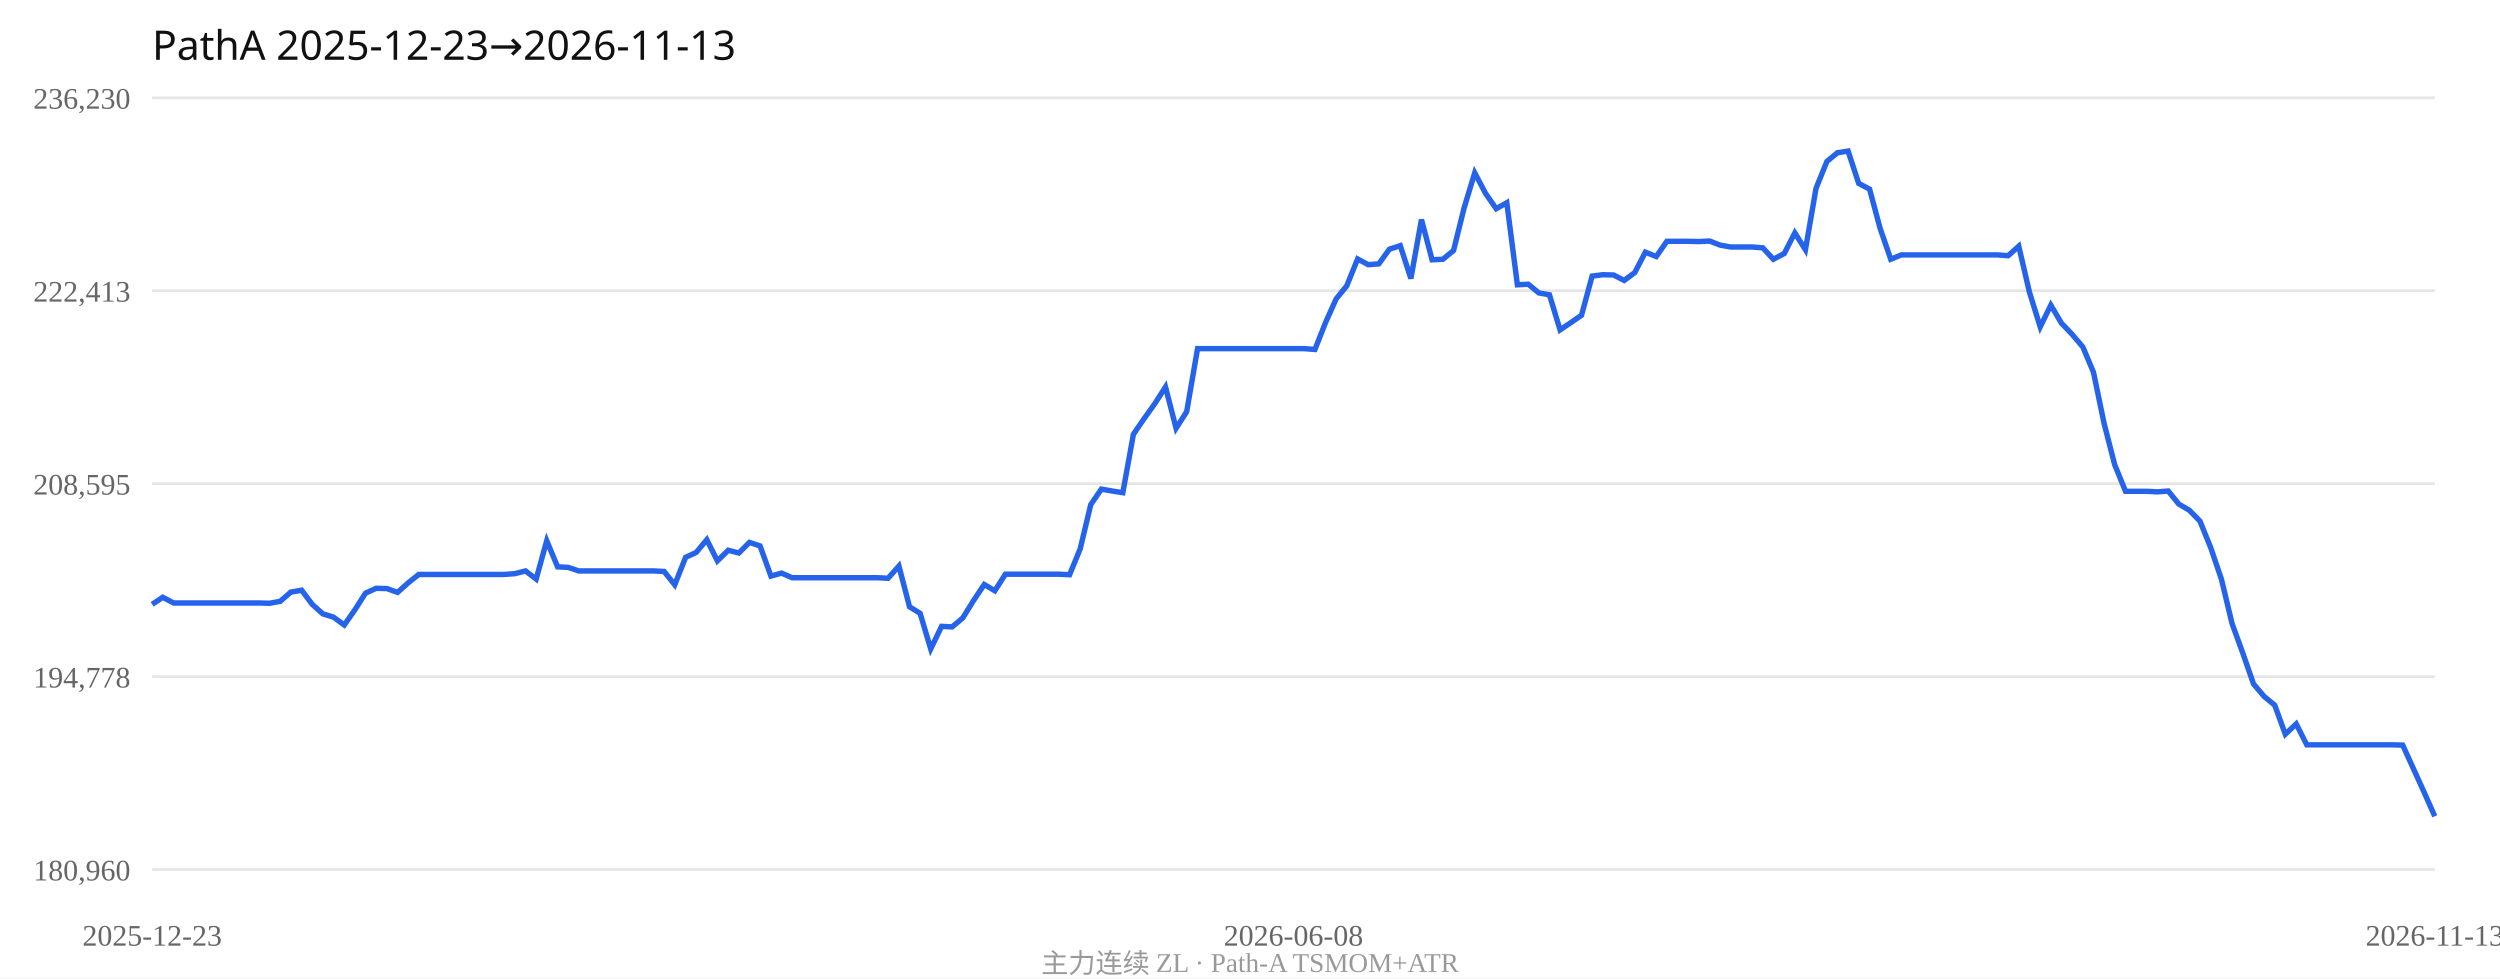
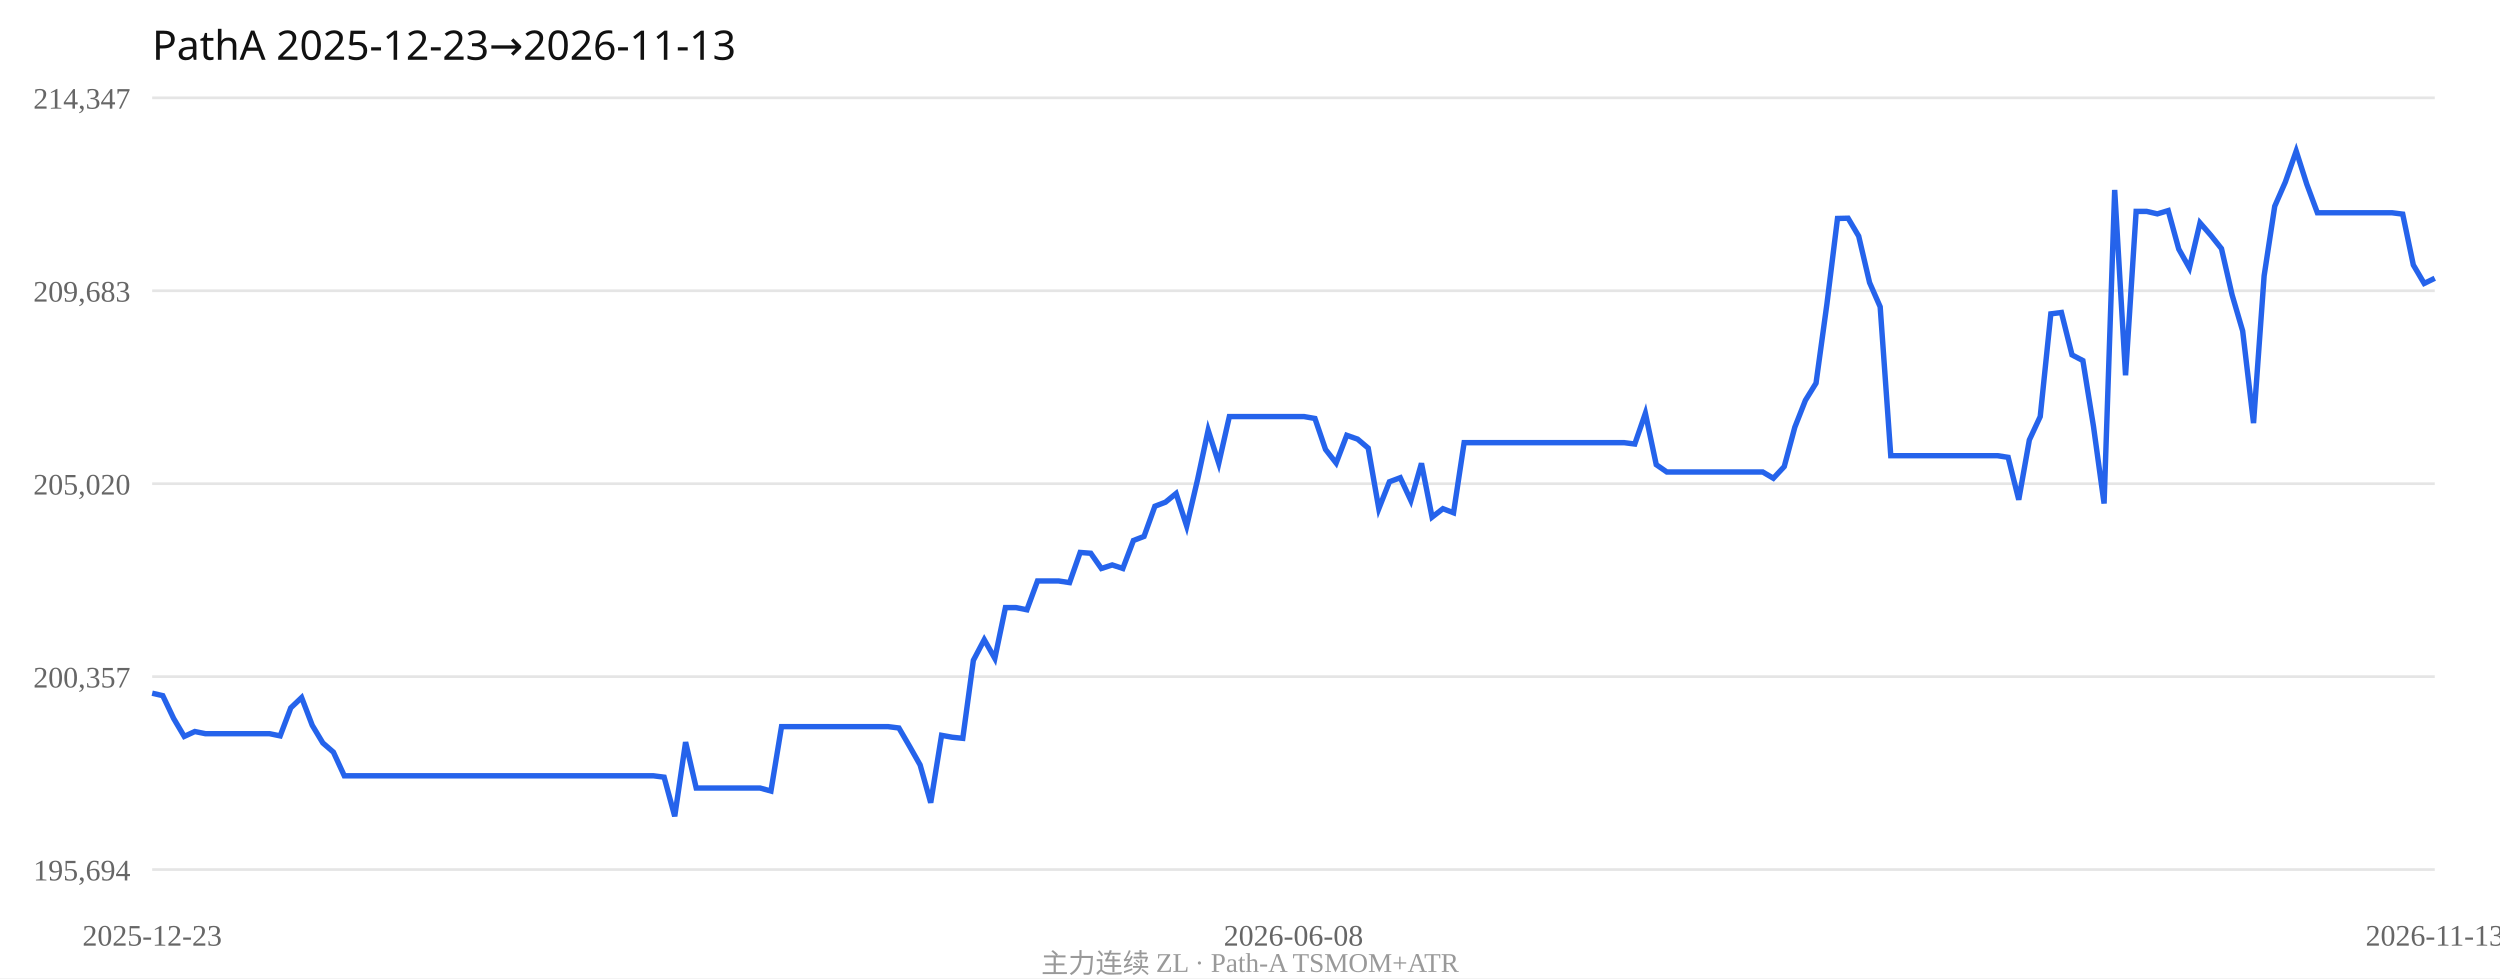
<svg xmlns="http://www.w3.org/2000/svg" width="920" height="360" viewBox="0 0 920 360">
  <rect width="100%" height="100%" fill="#fff" />
  <text x="56" y="22" font-size="15" font-family="Segoe UI,sans-serif" fill="#111">PathA 2025-12-23→2026-11-13</text>
  <line x1="56" y1="36.0" x2="896" y2="36.0" stroke="#e5e5e5" />
-   <text x="48" y="40.0" text-anchor="end" font-size="11" fill="#666">236,230</text>
+   <text x="48" y="40.0" text-anchor="end" font-size="11" fill="#666">214,347</text>
  <line x1="56" y1="107.0" x2="896" y2="107.0" stroke="#e5e5e5" />
-   <text x="48" y="111.0" text-anchor="end" font-size="11" fill="#666">222,413</text>
+   <text x="48" y="111.0" text-anchor="end" font-size="11" fill="#666">209,683</text>
  <line x1="56" y1="178.0" x2="896" y2="178.0" stroke="#e5e5e5" />
-   <text x="48" y="182.0" text-anchor="end" font-size="11" fill="#666">208,595</text>
+   <text x="48" y="182.0" text-anchor="end" font-size="11" fill="#666">205,020</text>
  <line x1="56" y1="249.0" x2="896" y2="249.0" stroke="#e5e5e5" />
-   <text x="48" y="253.0" text-anchor="end" font-size="11" fill="#666">194,778</text>
+   <text x="48" y="253.0" text-anchor="end" font-size="11" fill="#666">200,357</text>
  <line x1="56" y1="320.0" x2="896" y2="320.0" stroke="#e5e5e5" />
-   <text x="48" y="324.0" text-anchor="end" font-size="11" fill="#666">180,960</text>
-   <polyline fill="none" stroke="#2563eb" stroke-width="2" points="56.0,222.4 59.9,219.8 63.9,221.9 67.8,221.9 71.7,221.9 75.6,221.9 79.6,221.9 83.5,221.9 87.4,221.9 91.3,221.9 95.3,221.9 99.2,222.0 103.1,221.3 107.0,217.9 111.0,217.2 114.9,222.4 118.8,225.9 122.7,227.1 126.7,230.0 130.6,224.4 134.5,218.3 138.4,216.5 142.4,216.6 146.3,218.0 150.2,214.5 154.1,211.4 158.1,211.4 162.0,211.4 165.9,211.4 169.8,211.4 173.8,211.4 177.7,211.4 181.6,211.4 185.5,211.4 189.5,211.1 193.4,210.1 197.3,213.1 201.2,199.0 205.2,208.6 209.1,208.8 213.0,210.1 216.9,210.1 220.9,210.1 224.8,210.1 228.7,210.1 232.6,210.1 236.6,210.1 240.5,210.1 244.4,210.3 248.3,215.2 252.3,205.1 256.2,203.3 260.1,198.6 264.0,206.4 268.0,202.5 271.9,203.5 275.8,199.6 279.7,200.9 283.7,212.0 287.6,210.9 291.5,212.6 295.4,212.6 299.4,212.6 303.3,212.6 307.2,212.6 311.1,212.6 315.1,212.6 319.0,212.6 322.9,212.6 326.8,212.8 330.8,208.3 334.7,223.3 338.6,225.7 342.5,238.8 346.5,230.5 350.4,230.7 354.3,227.4 358.2,221.1 362.2,215.1 366.1,217.4 370.0,211.3 373.9,211.3 377.9,211.3 381.8,211.3 385.7,211.3 389.6,211.3 393.6,211.5 397.5,202.0 401.4,185.7 405.3,180.0 409.3,180.7 413.2,181.3 417.1,159.8 421.0,154.1 425.0,148.5 428.9,142.4 432.8,157.6 436.7,151.5 440.7,128.3 444.6,128.3 448.5,128.3 452.4,128.3 456.4,128.3 460.3,128.3 464.2,128.3 468.1,128.3 472.1,128.3 476.0,128.3 479.9,128.3 483.9,128.6 487.8,118.7 491.7,110.0 495.6,105.2 499.6,95.3 503.5,97.4 507.4,97.1 511.3,91.7 515.3,90.4 519.2,102.5 523.1,80.8 527.0,95.6 531.0,95.4 534.9,92.2 538.8,76.5 542.7,63.6 546.7,71.2 550.6,76.8 554.5,74.6 558.4,104.8 562.4,104.6 566.3,107.8 570.2,108.5 574.1,121.4 578.1,118.7 582.0,116.0 585.9,101.6 589.8,101.1 593.8,101.2 597.7,103.2 601.6,100.3 605.5,92.8 609.5,94.4 613.4,88.8 617.3,88.8 621.2,88.8 625.2,88.9 629.1,88.7 633.0,90.2 636.9,90.9 640.9,90.9 644.8,90.9 648.7,91.2 652.6,95.4 656.6,93.3 660.5,85.7 664.4,91.9 668.3,69.3 672.3,59.4 676.2,56.2 680.1,55.6 684.0,67.5 688.0,69.6 691.9,84.1 695.8,95.4 699.7,93.8 703.7,93.8 707.6,93.8 711.5,93.8 715.4,93.8 719.4,93.8 723.3,93.8 727.2,93.8 731.1,93.8 735.1,93.8 739.0,94.1 742.9,90.6 746.8,107.4 750.8,120.3 754.7,112.3 758.6,118.9 762.5,123.0 766.5,127.7 770.4,137.0 774.3,155.8 778.2,171.0 782.2,180.8 786.1,180.8 790.0,180.8 793.9,181.0 797.9,180.7 801.8,185.5 805.7,187.8 809.6,191.8 813.6,201.7 817.5,213.2 821.4,229.5 825.3,240.2 829.3,251.7 833.2,256.3 837.1,259.5 841.0,270.2 845.0,266.4 848.9,274.1 852.8,274.1 856.7,274.1 860.7,274.1 864.6,274.1 868.5,274.1 872.4,274.1 876.4,274.1 880.3,274.1 884.2,274.2 888.1,282.8 892.1,291.6 896.0,300.4" />
+   <text x="48" y="324.0" text-anchor="end" font-size="11" fill="#666">195,694</text>
+   <polyline fill="none" stroke="#2563eb" stroke-width="2" points="56.0,255.1 59.9,256.0 63.9,264.4 67.8,271.0 71.7,269.2 75.6,270.0 79.6,270.0 83.5,270.0 87.4,270.0 91.3,270.0 95.3,270.0 99.2,270.0 103.1,270.8 107.0,260.5 111.0,256.7 114.9,266.9 118.8,273.4 122.7,276.8 126.7,285.5 130.6,285.5 134.5,285.5 138.4,285.5 142.4,285.5 146.3,285.5 150.2,285.5 154.1,285.5 158.1,285.5 162.0,285.5 165.9,285.5 169.8,285.5 173.8,285.5 177.7,285.5 181.6,285.5 185.5,285.5 189.5,285.5 193.4,285.5 197.3,285.5 201.2,285.5 205.2,285.5 209.1,285.5 213.0,285.5 216.9,285.5 220.9,285.5 224.8,285.5 228.7,285.5 232.6,285.5 236.6,285.5 240.5,285.5 244.4,286.0 248.3,300.4 252.3,273.1 256.2,290.0 260.1,290.0 264.0,290.0 268.0,290.0 271.9,290.0 275.8,290.0 279.7,290.0 283.7,291.1 287.6,267.4 291.5,267.4 295.4,267.4 299.4,267.4 303.3,267.4 307.2,267.4 311.1,267.4 315.1,267.4 319.0,267.4 322.9,267.4 326.8,267.4 330.8,267.9 334.7,274.6 338.6,281.5 342.5,295.4 346.5,270.6 350.4,271.3 354.3,271.7 358.2,243.0 362.2,235.4 366.1,242.3 370.0,223.6 373.9,223.6 377.9,224.4 381.8,213.8 385.7,213.8 389.6,213.8 393.6,214.4 397.5,203.3 401.4,203.6 405.3,209.2 409.3,207.9 413.2,209.2 417.1,198.9 421.0,197.4 425.0,186.3 428.9,184.8 432.8,181.6 436.7,193.6 440.7,176.5 444.6,158.3 448.5,170.5 452.4,153.3 456.4,153.3 460.3,153.3 464.2,153.3 468.1,153.3 472.1,153.3 476.0,153.3 479.9,153.3 483.9,154.0 487.8,165.4 491.7,170.4 495.6,160.2 499.6,161.6 503.5,164.9 507.4,187.2 511.3,177.3 515.3,175.8 519.2,184.2 523.1,170.5 527.0,190.3 531.0,187.2 534.9,188.7 538.8,162.9 542.7,162.9 546.7,162.9 550.6,162.9 554.5,162.9 558.4,162.9 562.4,162.9 566.3,162.9 570.2,162.9 574.1,162.9 578.1,162.9 582.0,162.9 585.9,162.9 589.8,162.9 593.8,162.9 597.7,162.9 601.6,163.4 605.5,152.1 609.5,171.0 613.4,173.7 617.3,173.7 621.2,173.7 625.2,173.7 629.1,173.7 633.0,173.7 636.9,173.7 640.9,173.7 644.8,173.7 648.7,173.7 652.6,176.0 656.6,171.7 660.5,157.2 664.4,147.3 668.3,141.0 672.3,111.9 676.2,80.4 680.1,80.3 684.0,86.9 688.0,104.0 691.9,112.9 695.8,167.7 699.7,167.7 703.7,167.7 707.6,167.7 711.5,167.7 715.4,167.7 719.4,167.7 723.3,167.7 727.2,167.7 731.1,167.7 735.1,167.7 739.0,168.3 742.9,183.9 746.8,161.9 750.8,153.3 754.7,115.5 758.6,115.0 762.5,130.6 766.5,132.7 770.4,156.9 774.3,185.3 778.2,69.9 782.2,138.1 786.1,77.8 790.0,77.8 793.9,78.7 797.9,77.5 801.8,91.7 805.7,98.6 809.6,82.0 813.6,86.6 817.5,91.5 821.4,108.5 825.3,121.8 829.3,155.7 833.2,101.5 837.1,75.9 841.0,67.0 845.0,55.6 848.9,67.8 852.8,78.3 856.7,78.3 860.7,78.3 864.6,78.3 868.5,78.3 872.4,78.3 876.4,78.3 880.3,78.3 884.2,78.8 888.1,97.5 892.1,104.3 896.0,102.4" />
  <text x="56.0" y="348" text-anchor="middle" font-size="11" fill="#666">2025-12-23</text>
  <text x="476.0" y="348" text-anchor="middle" font-size="11" fill="#666">2026-06-08</text>
  <text x="896.0" y="348" text-anchor="middle" font-size="11" fill="#666">2026-11-13</text>
  <text x="460.0" y="358" text-anchor="middle" font-size="10" fill="#999">主力连续 ZL · Path-A TSMOM+ATR</text>
</svg>
